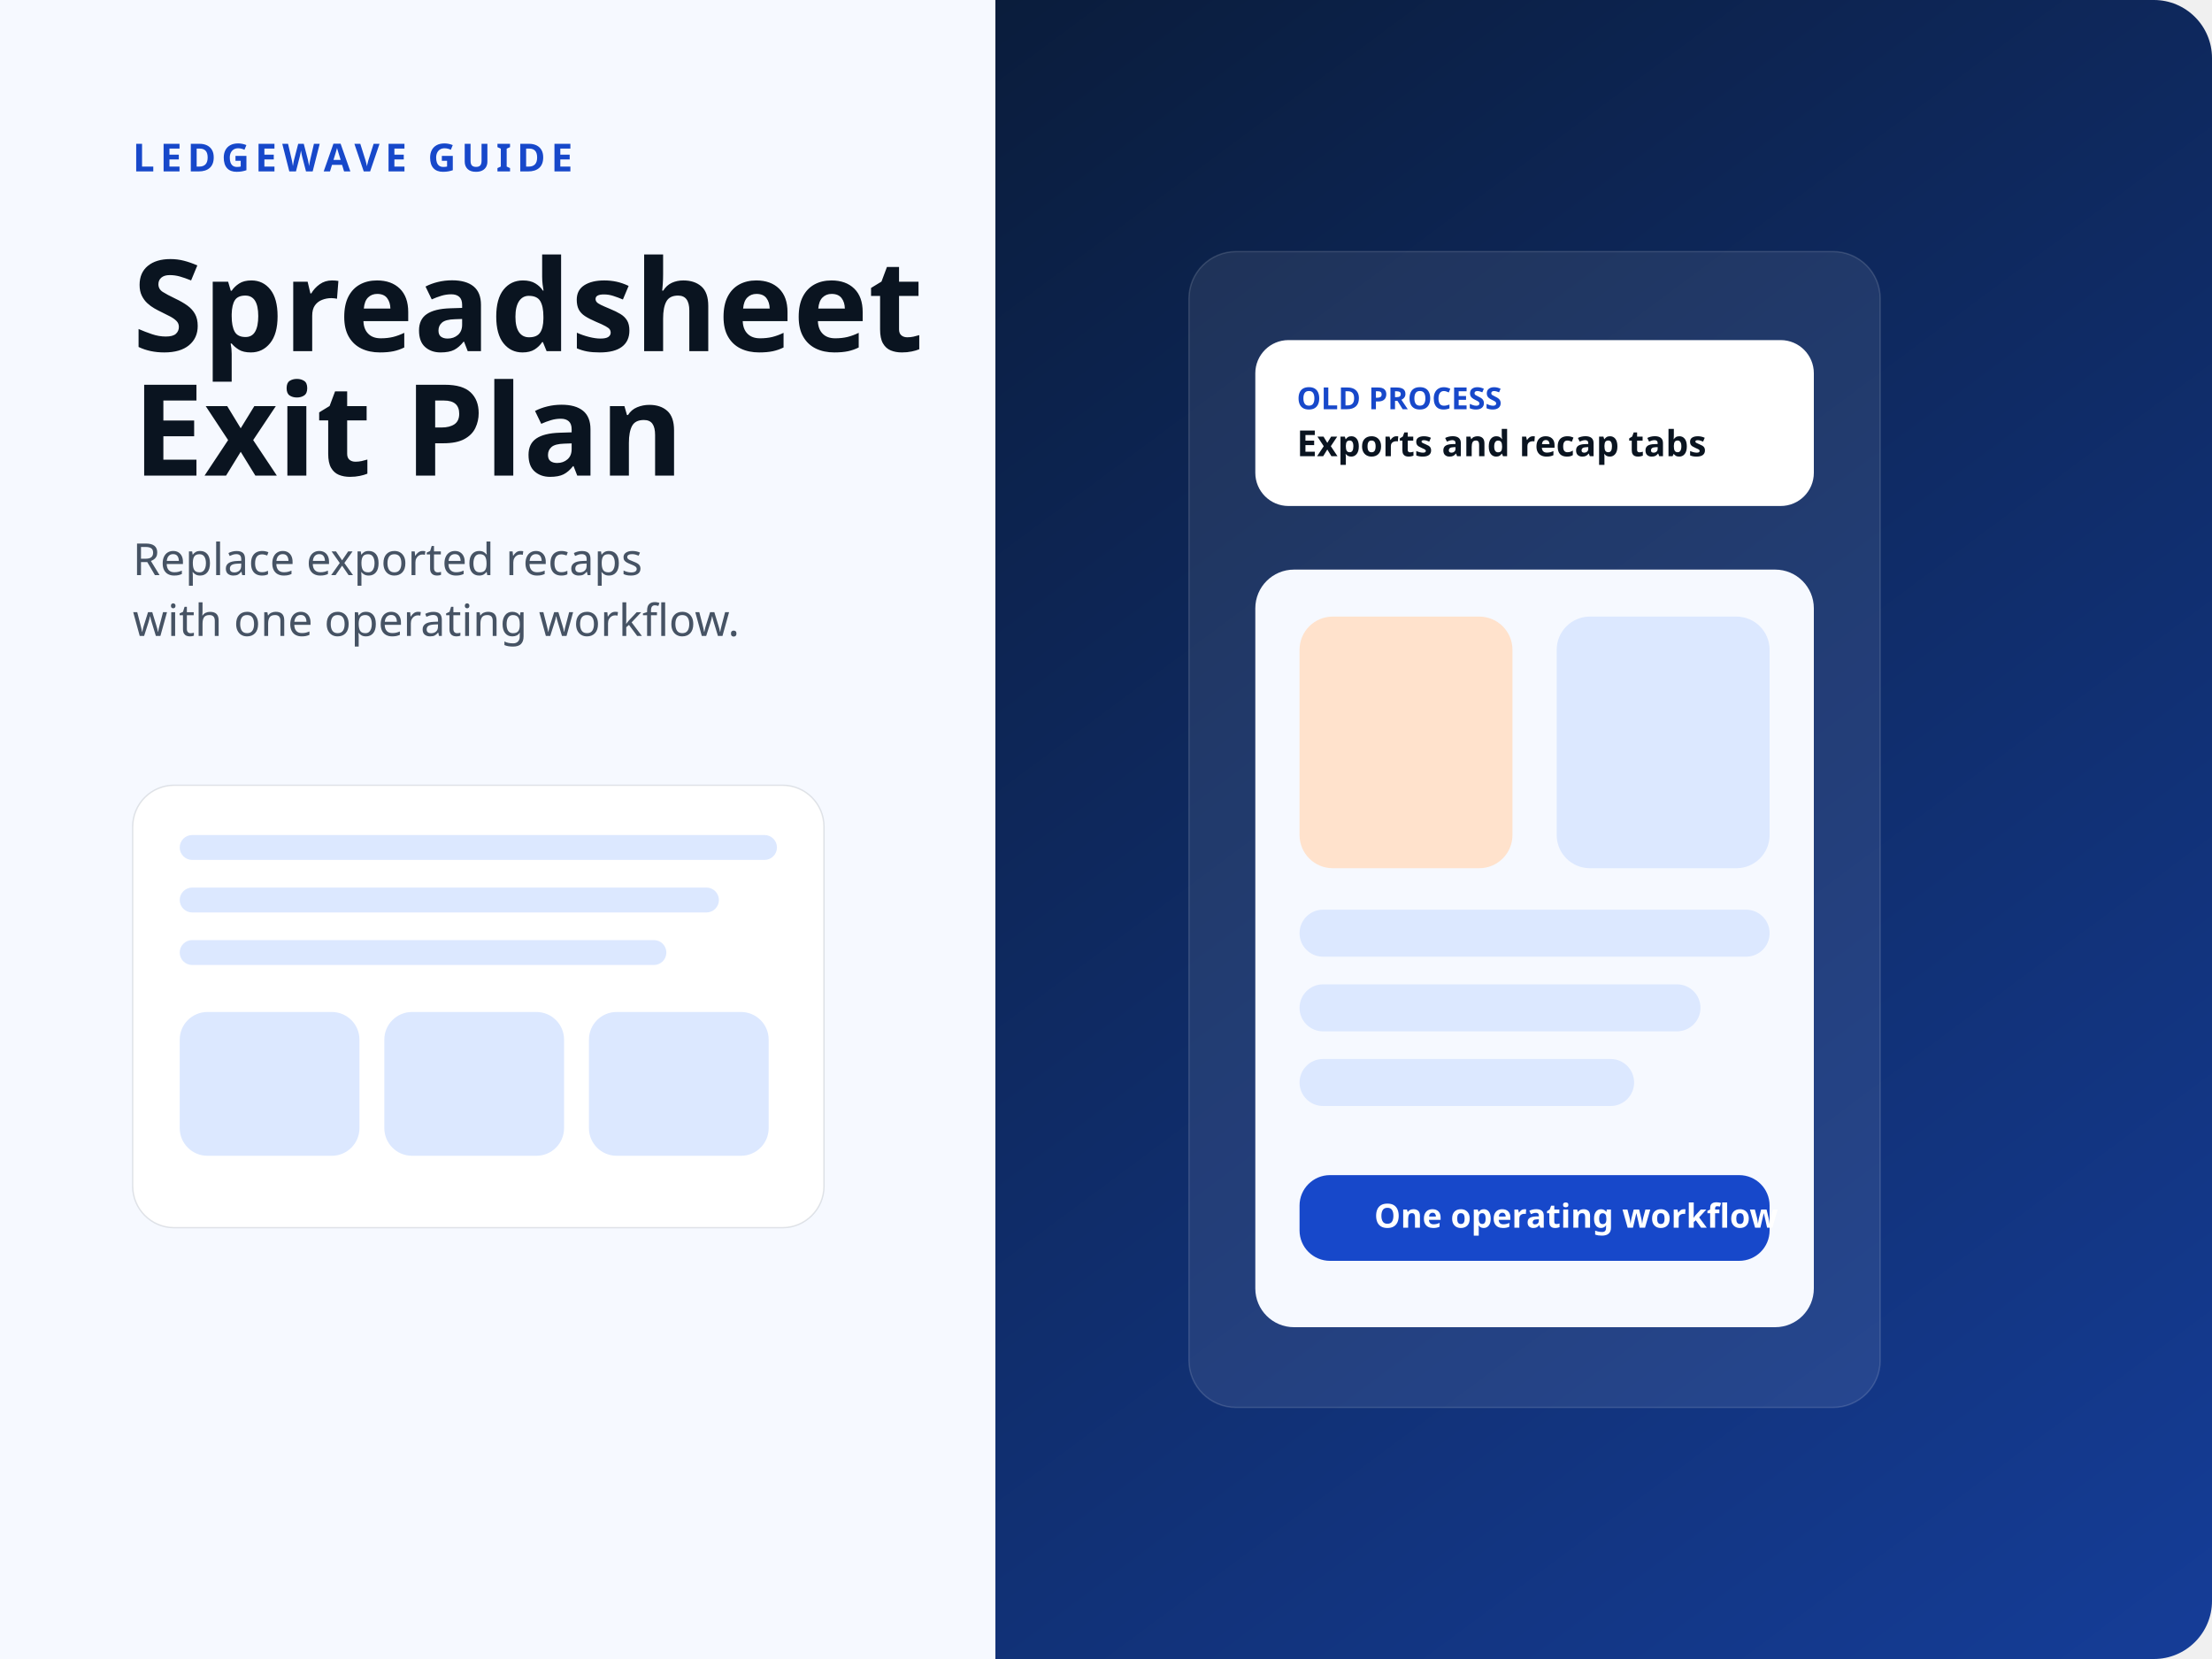
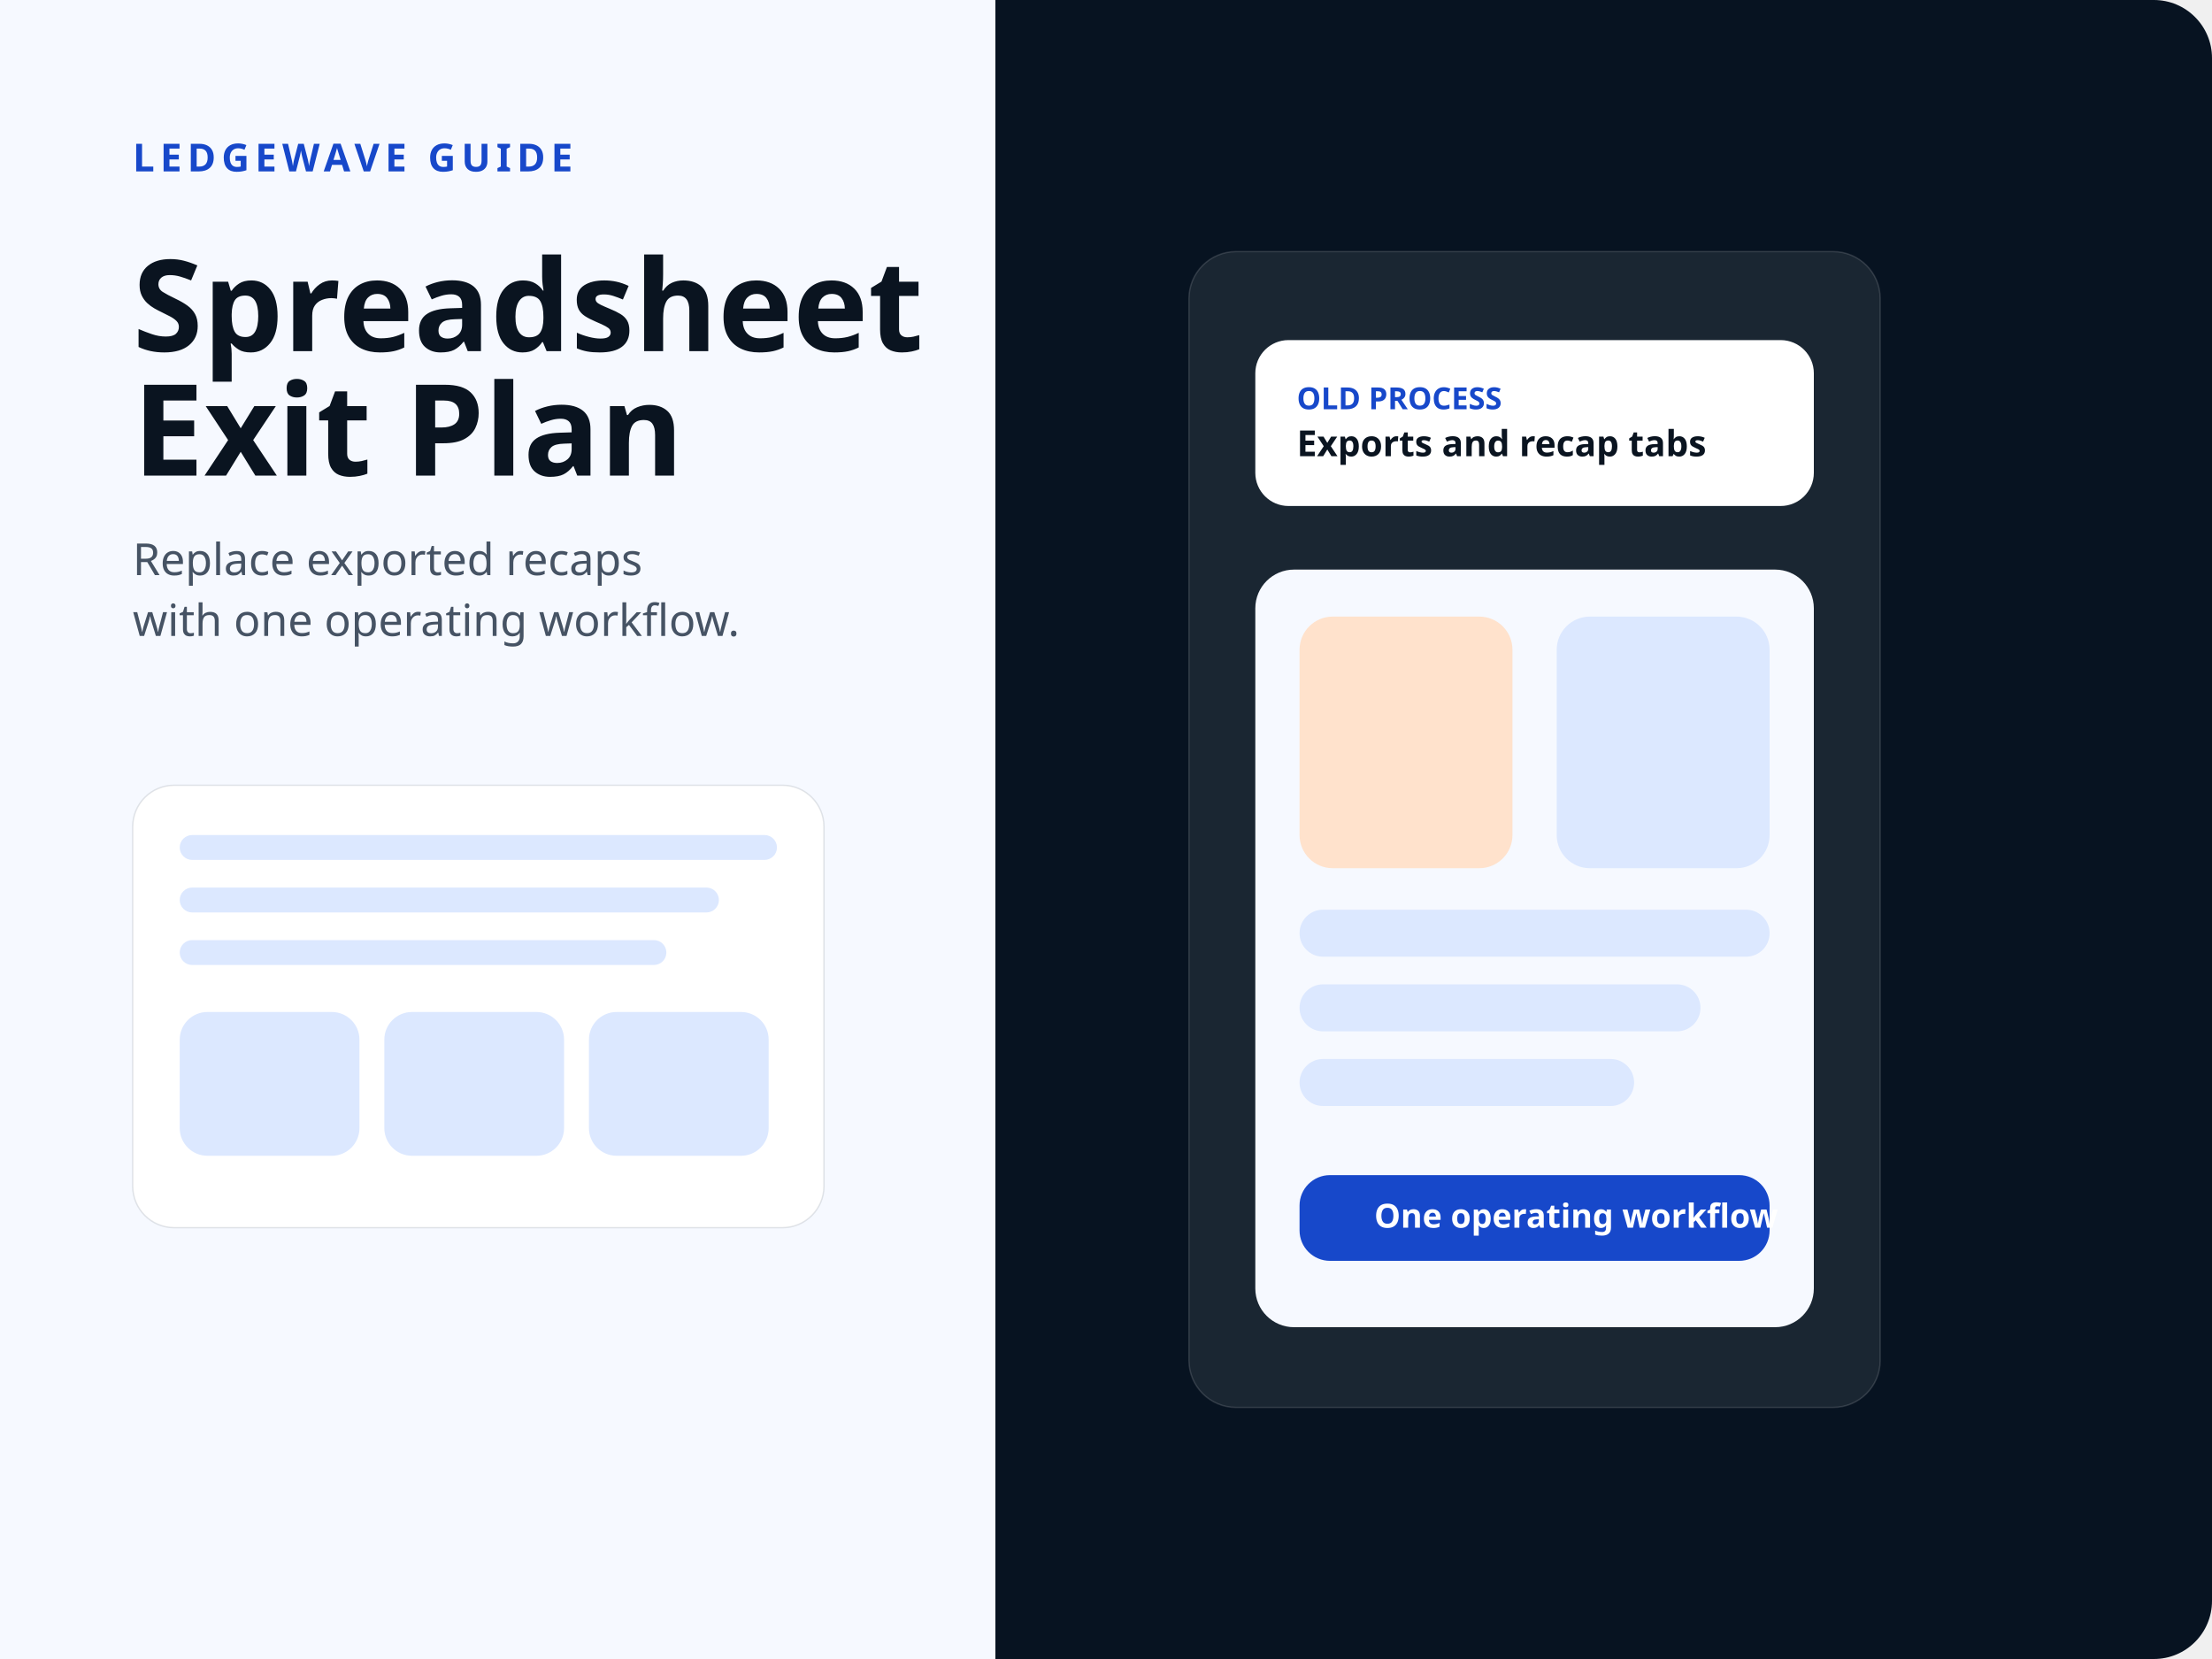
<svg xmlns="http://www.w3.org/2000/svg" viewBox="0 0 1600 1200" width="1600" height="1200" role="img" aria-labelledby="title desc">
-   <defs>
-     <linearGradient id="bg" x1="0" y1="0" x2="1" y2="1">
-       <stop offset="0%" stop-color="#071321" />
-       <stop offset="100%" stop-color="#153d98" />
-     </linearGradient>
-   </defs>
-   <rect width="1600" height="1200" rx="42" fill="url(#bg)" />
+   <rect width="1600" height="1200" rx="42" fill="#071321" />
  <rect x="0" y="0" width="720" height="1200" fill="#f6f9ff" />
  <text x="96" y="124" fill="#1748ca" font-family="Space Grotesk, Segoe UI, sans-serif" font-size="28" font-weight="700" letter-spacing="4">LEDGEWAVE GUIDE</text>
  <text x="96" y="254" fill="#0a1420" font-family="Space Grotesk, Segoe UI, sans-serif" font-size="92" font-weight="700">Spreadsheet</text>
  <text x="96" y="344" fill="#0a1420" font-family="Space Grotesk, Segoe UI, sans-serif" font-size="92" font-weight="700">Exit Plan</text>
  <text x="96" y="416" fill="#465364" font-family="Manrope, Segoe UI, sans-serif" font-size="32">Replace exported recaps</text>
  <text x="96" y="460" fill="#465364" font-family="Manrope, Segoe UI, sans-serif" font-size="32">with one operating workflow.</text>
  <g transform="translate(96 568)">
    <rect width="500" height="320" rx="30" fill="#ffffff" stroke="rgba(23,36,54,0.12)" />
    <g fill="#dce8ff">
      <rect x="34" y="36" width="432" height="18" rx="9" />
      <rect x="34" y="74" width="390" height="18" rx="9" />
      <rect x="34" y="112" width="352" height="18" rx="9" />
      <rect x="34" y="164" width="130" height="104" rx="20" />
      <rect x="182" y="164" width="130" height="104" rx="20" />
      <rect x="330" y="164" width="130" height="104" rx="20" />
    </g>
  </g>
  <g transform="translate(860 182)">
    <rect width="500" height="836" rx="34" fill="rgba(255,255,255,0.08)" stroke="rgba(255,255,255,0.14)" />
    <rect x="48" y="64" width="404" height="120" rx="24" fill="#ffffff" />
    <text x="78" y="114" fill="#1748ca" font-family="Space Grotesk, Segoe UI, sans-serif" font-size="22" font-weight="700">OLD PROCESS</text>
    <text x="78" y="148" fill="#0a1420" font-family="Manrope, Segoe UI, sans-serif" font-size="26" font-weight="700">Exports and recap tabs</text>
    <g transform="translate(48 230)">
      <rect width="404" height="548" rx="28" fill="#f6f9ff" />
      <rect x="32" y="34" width="154" height="182" rx="24" fill="#ffe2cc" />
      <rect x="218" y="34" width="154" height="182" rx="24" fill="#dce8ff" />
      <rect x="32" y="246" width="340" height="34" rx="17" fill="#dce8ff" />
      <rect x="32" y="300" width="290" height="34" rx="17" fill="#dce8ff" />
      <rect x="32" y="354" width="242" height="34" rx="17" fill="#dce8ff" />
      <rect x="32" y="438" width="340" height="62" rx="22" fill="#1748ca" />
      <text x="86" y="476" fill="#ffffff" font-family="Manrope, Segoe UI, sans-serif" font-size="24" font-weight="700">One operating workflow</text>
    </g>
  </g>
</svg>
